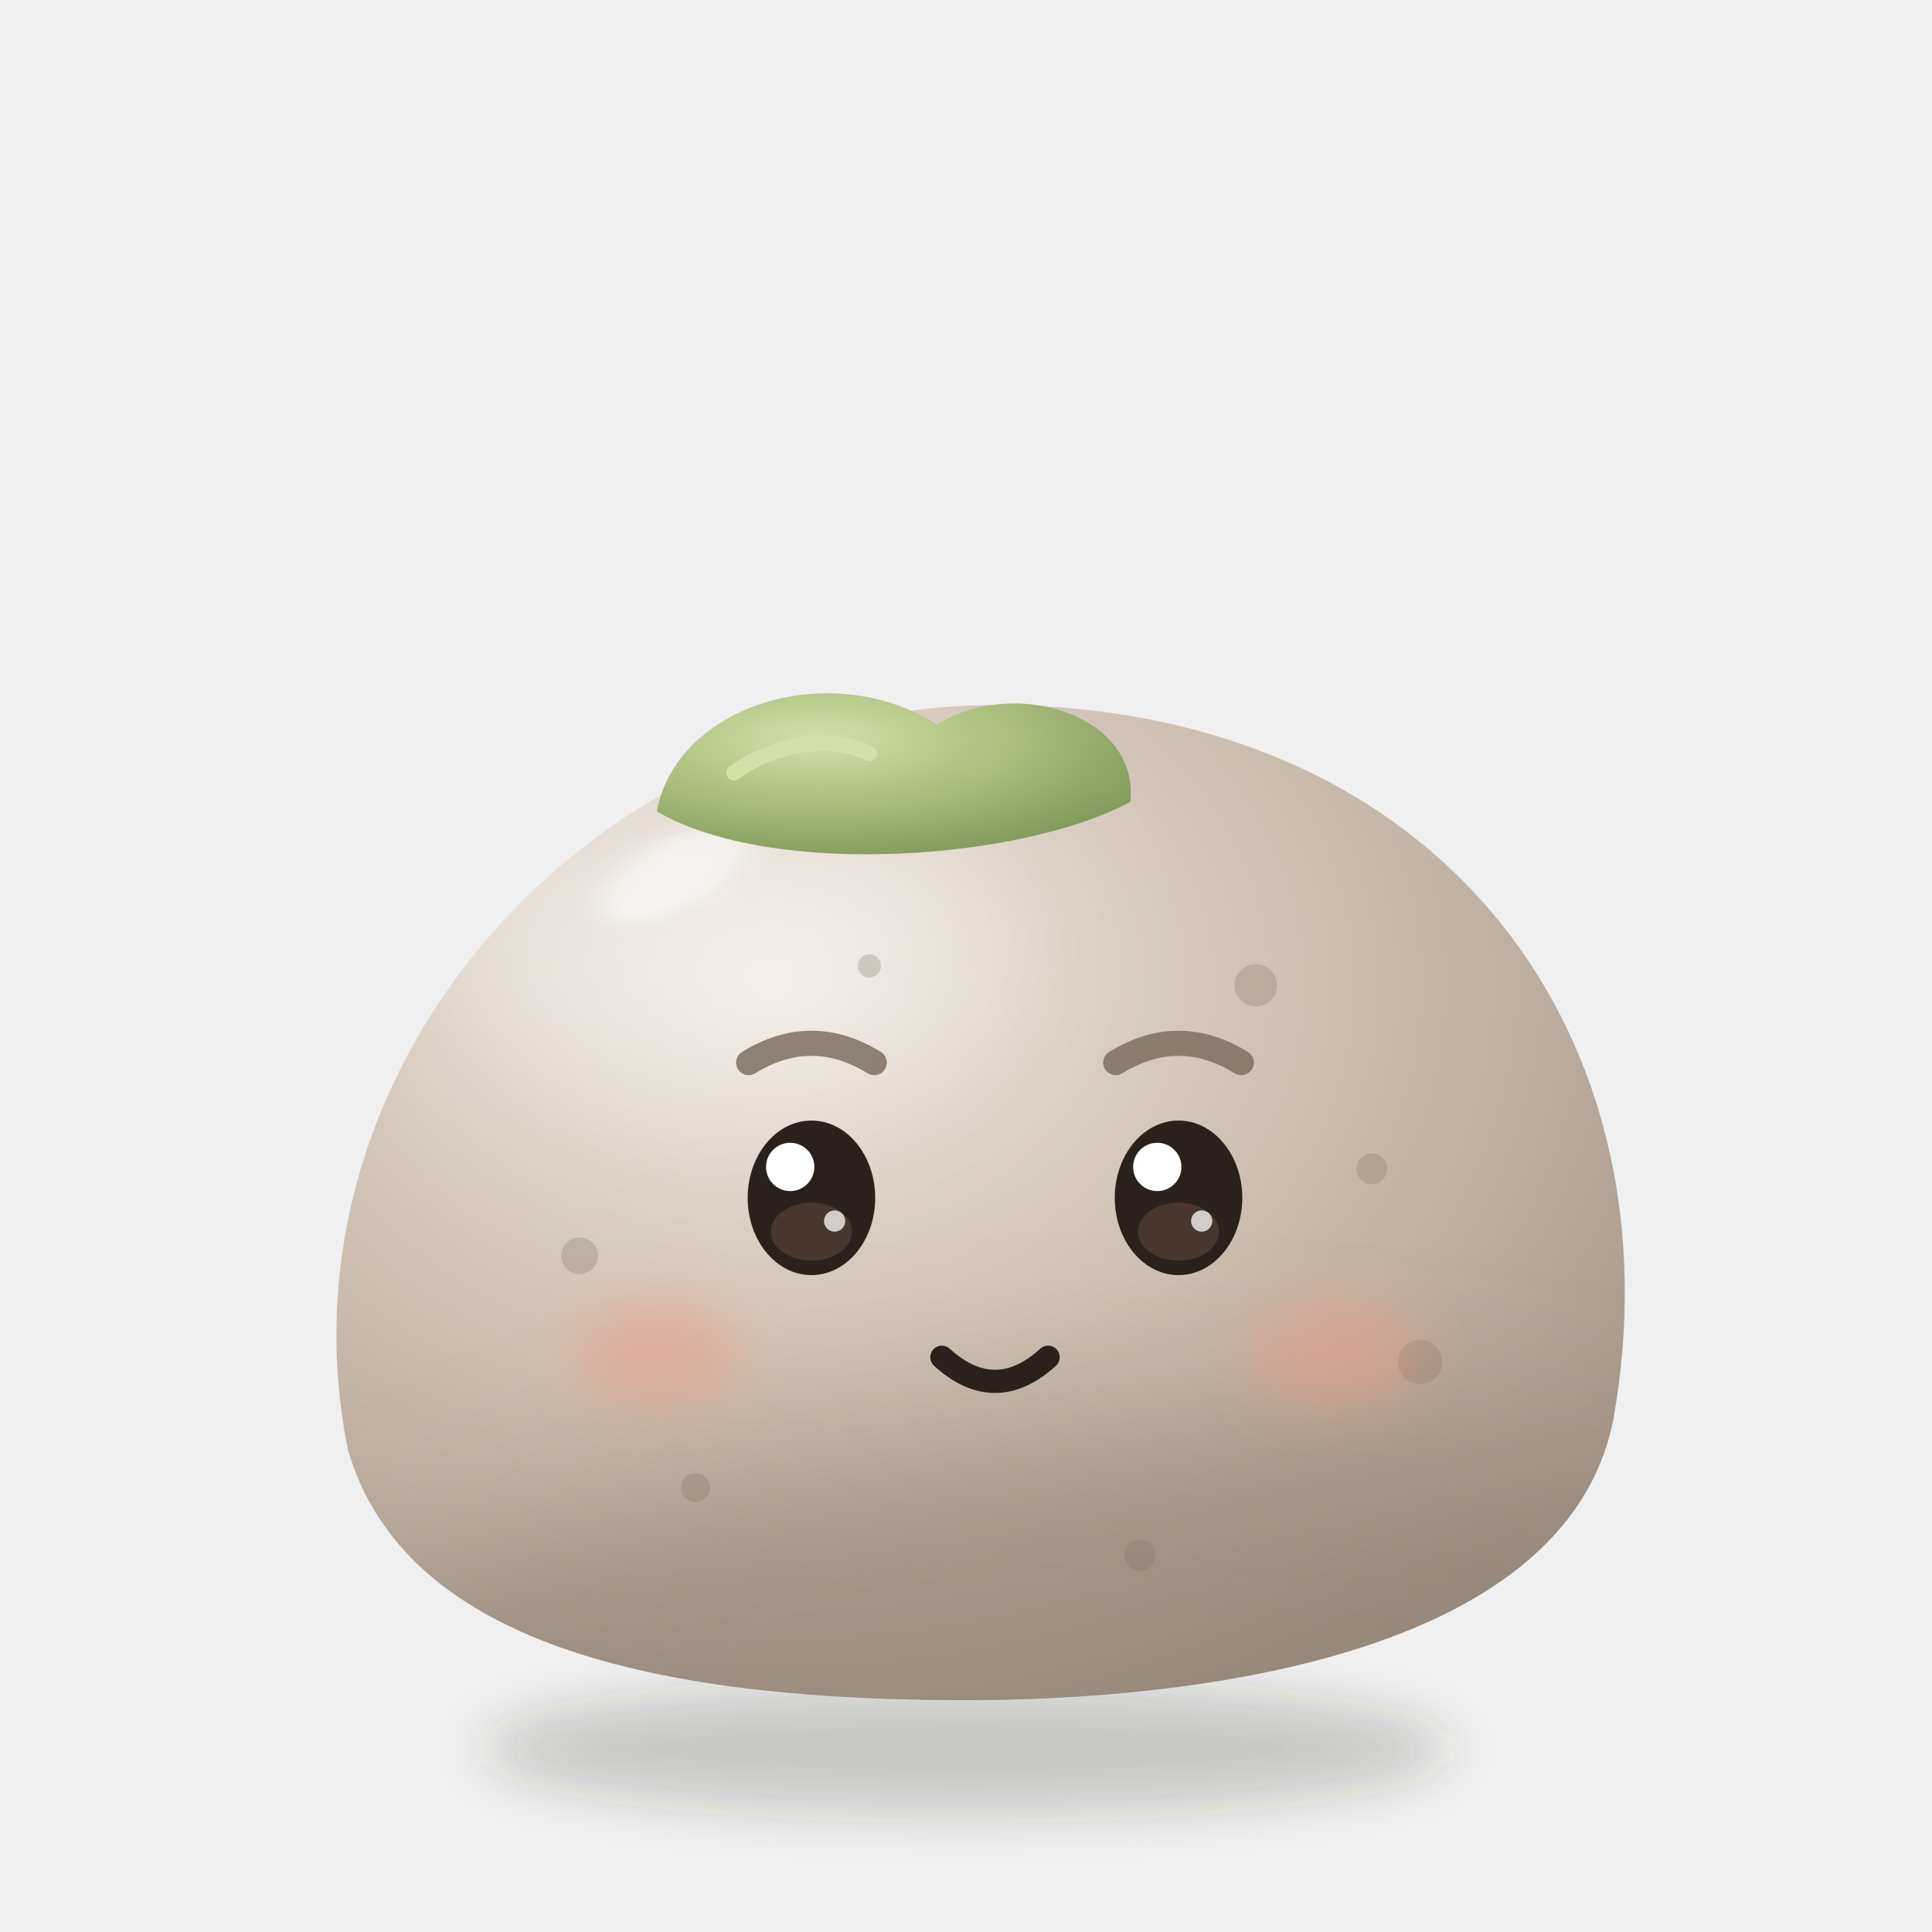
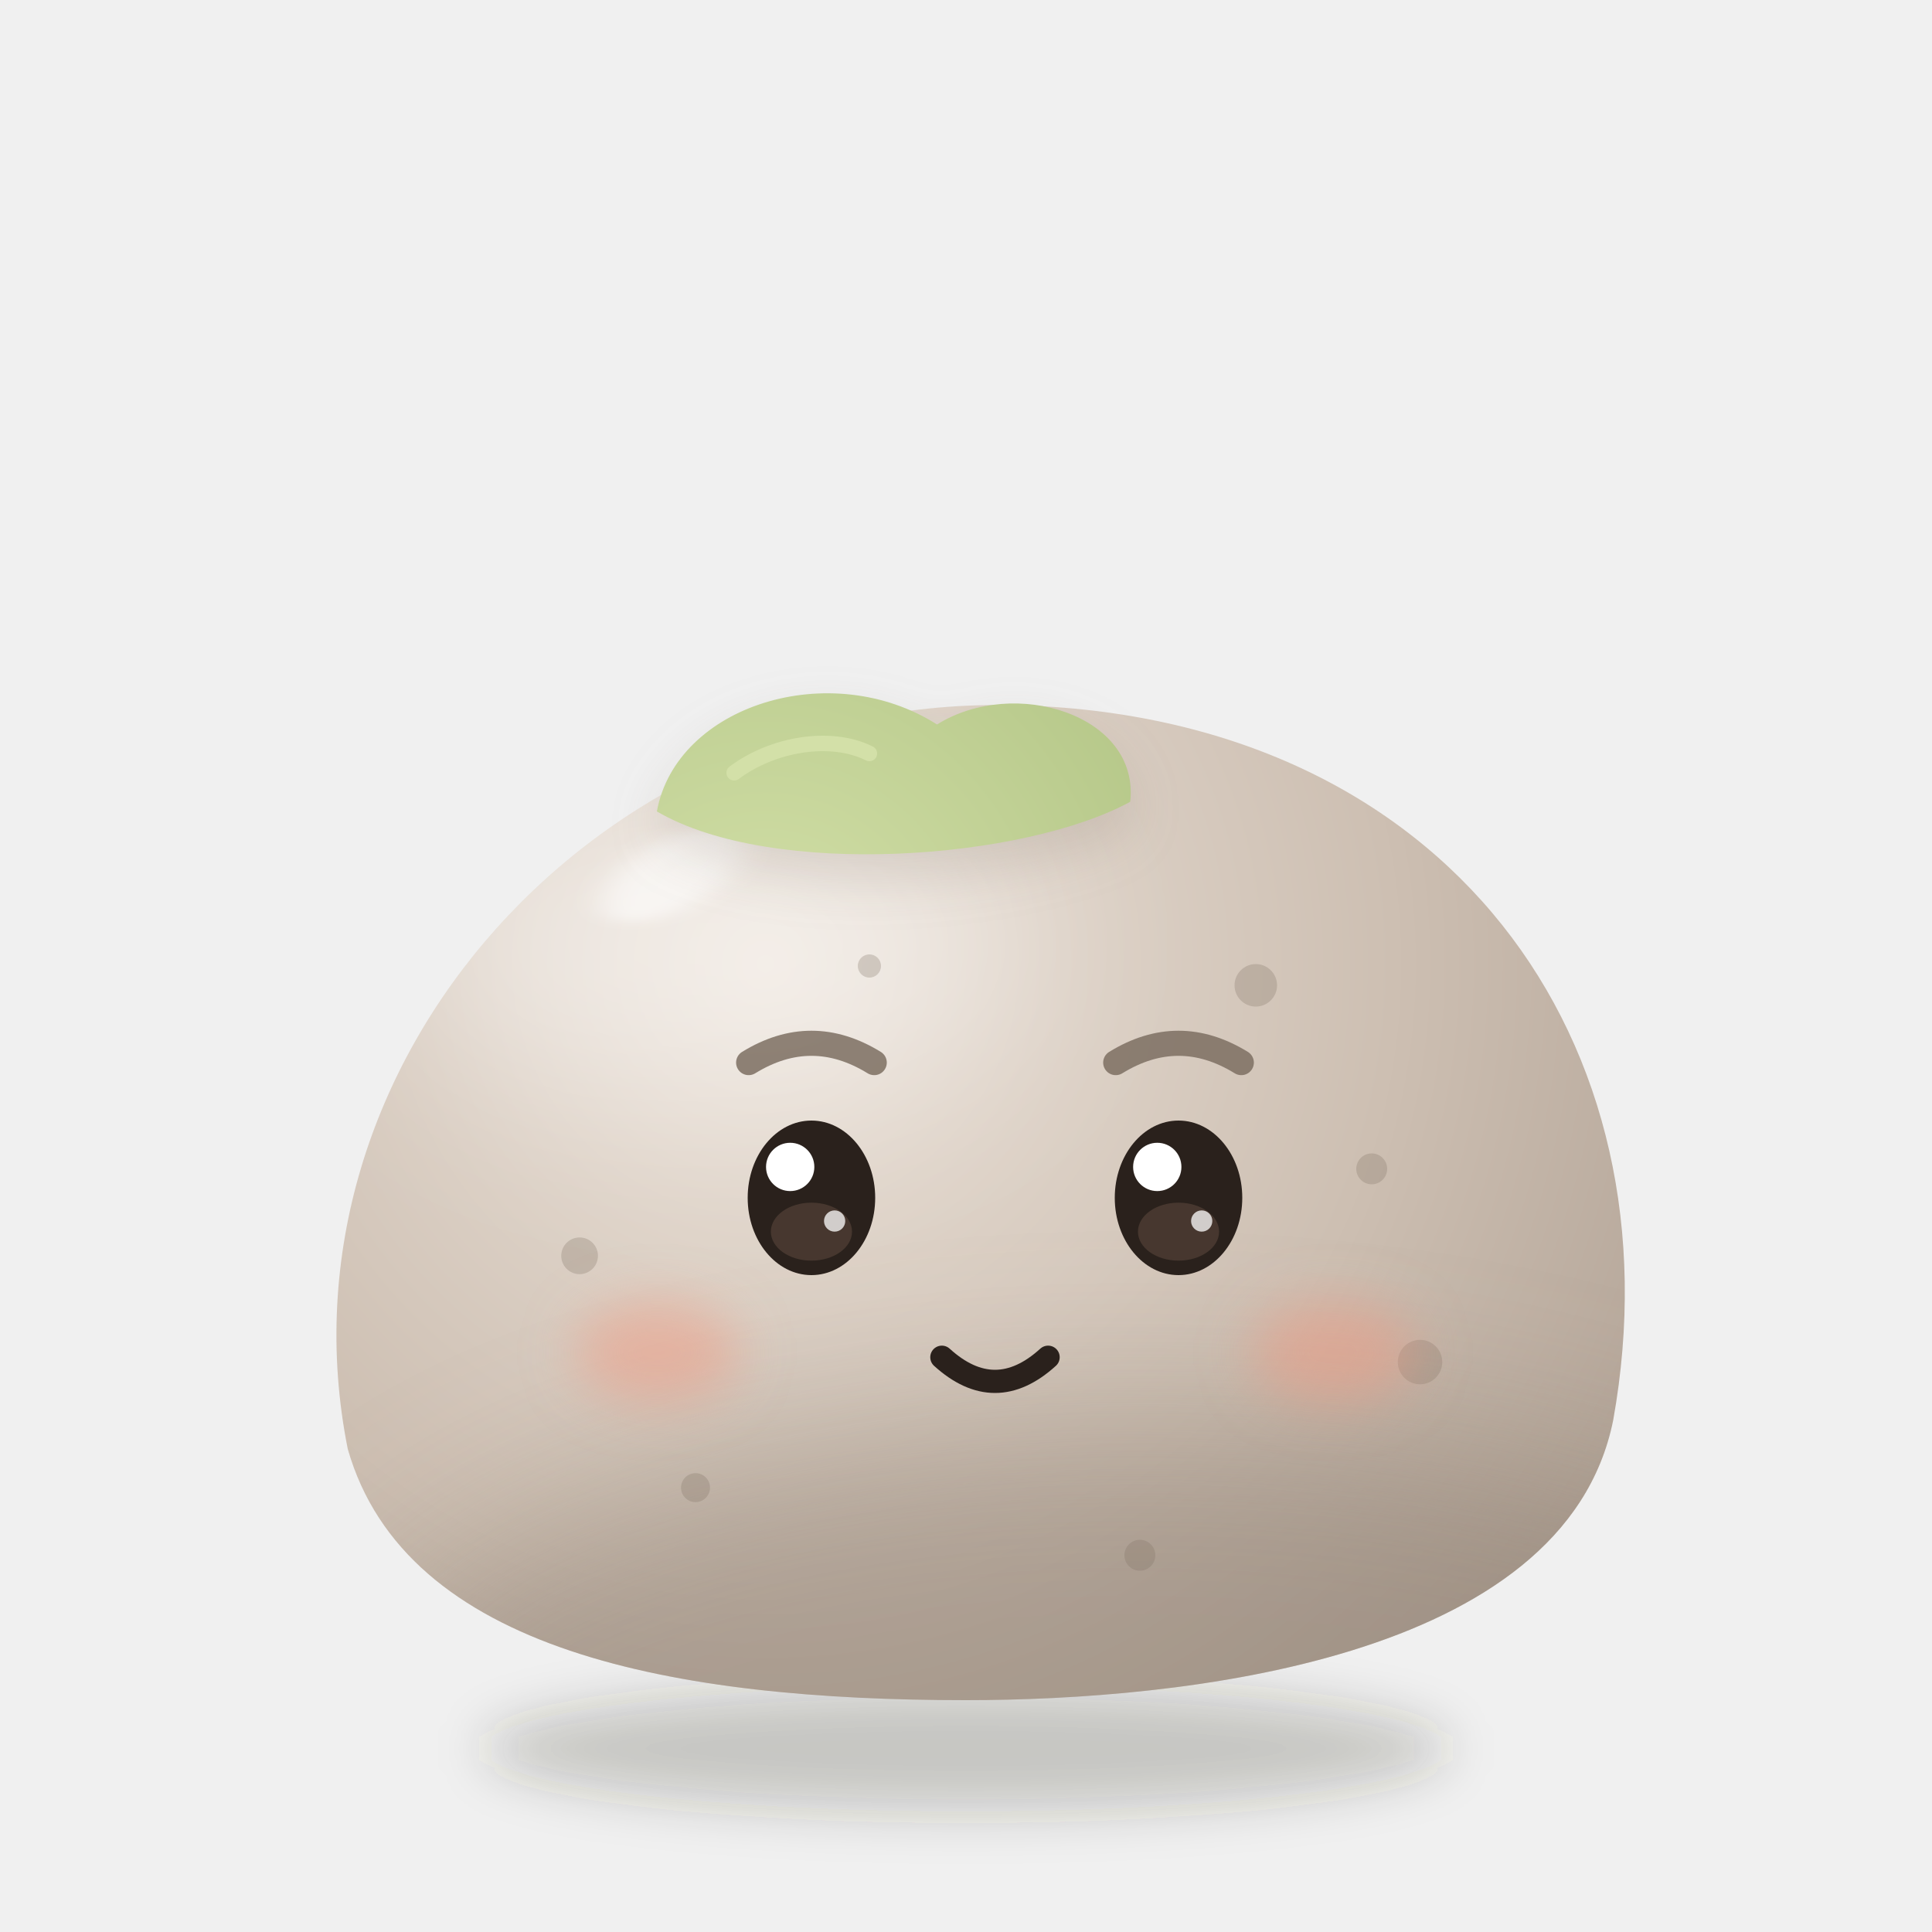
<svg xmlns="http://www.w3.org/2000/svg" width="1024" height="1024" viewBox="0 0 200 200" role="img" aria-label="Pebble">
  <defs>
-     <radialGradient id="k1b" cx="34%" cy="28%" r="80%">
+     <radialGradient id="k1b" gradientUnits="userSpaceOnUse" cx="79.24" cy="99.78" r="125.12">
      <stop offset="0" stop-color="#ECE3DA" />
      <stop offset=".52" stop-color="#CDBFB2" />
      <stop offset="1" stop-color="#A6978A" />
    </radialGradient>
-     <radialGradient id="k1x" cx="34%" cy="28%" r="80%">
+     <radialGradient id="k1x" gradientUnits="userSpaceOnUse" cx="79.24" cy="99.78" r="125.12">
      <stop offset="0" stop-color="#D3E0A8" />
      <stop offset=".52" stop-color="#A9BD7C" />
      <stop offset="1" stop-color="#7F975A" />
+     </radialGradient>
+     <radialGradient id="k1arm" cx="34%" cy="28%" r="80%">
+       <stop offset="0" stop-color="#ECE3DA" />
+       <stop offset=".52" stop-color="#CDBFB2" />
+       <stop offset="1" stop-color="#A6978A" />
    </radialGradient>
    <filter id="k1b10" x="-60%" y="-60%" width="220%" height="220%">
      <feGaussianBlur stdDeviation="9" />
    </filter>
    <filter id="k1b3" x="-60%" y="-60%" width="220%" height="220%">
      <feGaussianBlur stdDeviation="2.6" />
    </filter>
    <filter id="k1b1" x="-60%" y="-60%" width="220%" height="220%">
      <feGaussianBlur stdDeviation="1.2" />
    </filter>
+     <filter id="k1soft" x="-20%" y="-20%" width="140%" height="140%">
+       <feGaussianBlur stdDeviation=".55" />
+     </filter>
    <clipPath id="k1clip">
+       <path d="M36 150 C28 110 62 72 105 73 C150 74 174 108 167 147 C162 172 122 176 100 176 C70 176 42 171 36 150 Z" />
+     </clipPath>
+     <clipPath id="k1sil">
      <path d="M36 150 C28 110 62 72 105 73 C150 74 174 108 167 147 C162 172 122 176 100 176 C70 176 42 171 36 150 Z" />
    </clipPath>
  </defs>
  <ellipse class="shadow" cx="100" cy="181" rx="50" ry="6.5" fill="rgba(59,50,44,.22)" filter="url(#k1b3)" />
  <g class="rig">
    <g class="pose">
      <g id="arms">
        <g transform="translate(46 142) scale(-1 1)">
          <g id="arm-l" opacity="0">
-             <rect x="-7.5" y="-4" width="15" height="40" rx="7.5" fill="url(#k1b)" />
+             <rect x="-7.5" y="-4" width="15" height="40" rx="7.5" fill="url(#k1arm)" />
            <g class="db" opacity="0">
              <rect x="-12" y="34" width="24" height="4" rx="2" fill="#5A4A40" />
              <rect x="-16" y="27" width="7" height="18" rx="3" fill="#3A2C25" />
              <rect x="9" y="27" width="7" height="18" rx="3" fill="#3A2C25" />
            </g>
          </g>
        </g>
        <g transform="translate(160 142)">
          <g id="arm-r" opacity="0">
-             <rect x="-7.5" y="-4" width="15" height="40" rx="7.5" fill="url(#k1b)" />
+             <rect x="-7.5" y="-4" width="15" height="40" rx="7.5" fill="url(#k1arm)" />
            <g class="db" opacity="0">
              <rect x="-12" y="34" width="24" height="4" rx="2" fill="#5A4A40" />
              <rect x="-16" y="27" width="7" height="18" rx="3" fill="#3A2C25" />
              <rect x="9" y="27" width="7" height="18" rx="3" fill="#3A2C25" />
            </g>
          </g>
        </g>
      </g>
      <g id="back" />
      <g id="body">
        <path d="M36 150 C28 110 62 72 105 73 C150 74 174 108 167 147 C162 172 122 176 100 176 C70 176 42 171 36 150 Z" fill="url(#k1b)" />
-         <g clip-path="url(#k1clip)">
+         <g clip-path="url(#k1sil)">
          <ellipse cx="117.32" cy="180" rx="81.6" ry="32.96" fill="#7C6E62" opacity=".38" filter="url(#k1b10)" />
          <ellipse cx="73.8" cy="97.72" rx="32.64" ry="16.48" fill="#FFFFFF" opacity=".42" filter="url(#k1b10)" />
        </g>
        <ellipse cx="69.72" cy="90.51" rx="8.16" ry="3.605" transform="rotate(-28 69.72 90.51)" fill="#FFFFFF" opacity=".55" filter="url(#k1b1)" />
        <circle cx="130" cy="102" r="2.2" fill="#7C6E62" opacity=".28" />
        <circle cx="142" cy="121" r="1.6" fill="#7C6E62" opacity=".28" />
        <circle cx="60" cy="130" r="1.9" fill="#7C6E62" opacity=".28" />
        <circle cx="147" cy="141" r="2.3" fill="#7C6E62" opacity=".28" />
        <circle cx="118" cy="161" r="1.6" fill="#7C6E62" opacity=".28" />
        <circle cx="72" cy="154" r="1.5" fill="#7C6E62" opacity=".28" />
        <circle cx="90" cy="100" r="1.2" fill="#7C6E62" opacity=".28" />
      </g>
      <g id="details">
+         <path d="M68 84 C70 73 86 68 97 75 C105 70 118 74 117 83 C106 89 80 91 68 84 Z" fill="#7C6E62" opacity=".18" transform="translate(0 2.5)" filter="url(#k1b3)" />
        <path d="M68 84 C70 73 86 68 97 75 C105 70 118 74 117 83 C106 89 80 91 68 84 Z" fill="url(#k1x)" />
        <path d="M76 80 C80 77 86 76 90 78" fill="none" stroke="#D3E0A8" stroke-width="1.6" stroke-linecap="round" stroke-linejoin="round" />
      </g>
      <g id="face">
        <ellipse class="cheek" cx="68" cy="140" rx="8.5" ry="5.2" fill="#F09A82" opacity=".5" filter="url(#k1b3)" />
        <ellipse class="cheek" cx="138" cy="140" rx="8.5" ry="5.2" fill="#F09A82" opacity=".5" filter="url(#k1b3)" />
        <g transform="translate(84 124) scale(1)">
          <path class="brow brow-l" d="M-6.5 -14 Q0 -18 6.5 -14" fill="none" stroke="#7C6E62" stroke-width="2.6" stroke-linecap="round" opacity=".85" />
          <g class="look">
            <g class="blink e-open">
              <ellipse rx="6.6" ry="8" fill="#2A211C" />
              <ellipse cx="0" cy="3.5" rx="4.2" ry="3" fill="#4A3A31" opacity=".9" />
              <circle cx="-2.2" cy="-3.2" r="2.5" fill="#FFFFFF" />
              <circle cx="2.4" cy="2.4" r="1.1" fill="#FFFFFF" opacity=".75" />
            </g>
          </g>
          <path class="e-shut" opacity="0" d="M-6.5 0 Q0 5.5 6.5 0" fill="none" stroke="#2A211C" stroke-width="2.8" stroke-linecap="round" />
          <path class="e-happy" opacity="0" d="M-6.5 2.5 Q0 -6.5 6.5 2.5" fill="none" stroke="#2A211C" stroke-width="2.8" stroke-linecap="round" />
        </g>
        <g transform="translate(122 124) scale(1)">
          <path class="brow brow-r" d="M-6.5 -14 Q0 -18 6.5 -14" fill="none" stroke="#7C6E62" stroke-width="2.6" stroke-linecap="round" opacity=".85" />
          <g class="look">
            <g class="blink e-open">
              <ellipse rx="6.6" ry="8" fill="#2A211C" />
              <ellipse cx="0" cy="3.5" rx="4.2" ry="3" fill="#4A3A31" opacity=".9" />
              <circle cx="-2.2" cy="-3.2" r="2.5" fill="#FFFFFF" />
              <circle cx="2.4" cy="2.4" r="1.1" fill="#FFFFFF" opacity=".75" />
            </g>
          </g>
          <path class="e-shut" opacity="0" d="M-6.5 0 Q0 5.5 6.5 0" fill="none" stroke="#2A211C" stroke-width="2.8" stroke-linecap="round" />
          <path class="e-happy" opacity="0" d="M-6.5 2.5 Q0 -6.5 6.5 2.5" fill="none" stroke="#2A211C" stroke-width="2.8" stroke-linecap="round" />
        </g>
        <g transform="translate(103 141)">
          <path class="mo-shut" d="M-5.5 -0.5 Q0 4.5 5.5 -0.5" fill="none" stroke="#2A211C" stroke-width="2.4" stroke-linecap="round" />
          <g class="mo-open" opacity="0">
            <path d="M-7 -1.5 Q0 -2.5 7 -1.5 Q6 8 0 8.5 Q-6 8 -7 -1.5 Z" fill="#4A2620" />
            <path d="M-4 5 Q0 2.5 4 5 Q2.5 8 0 8.2 Q-2.5 8 -4 5 Z" fill="#E58A79" />
          </g>
        </g>
      </g>
    </g>
  </g>
</svg>
